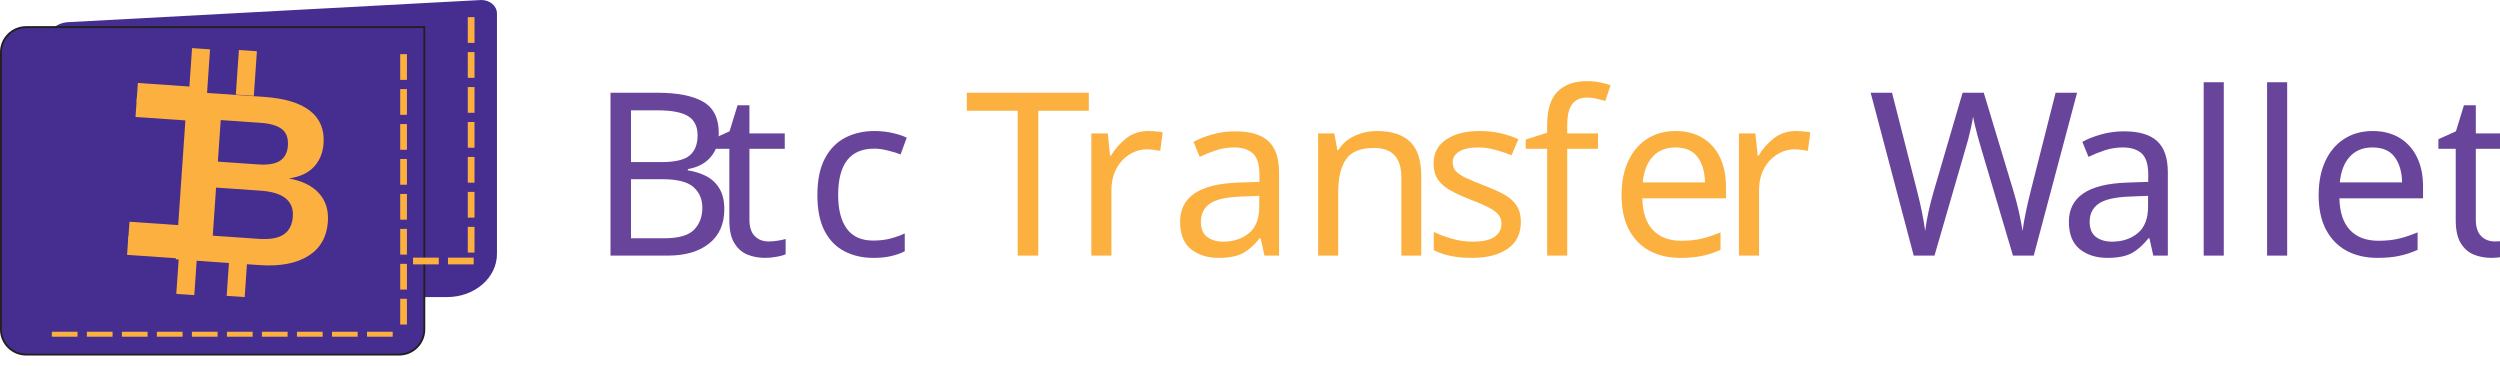
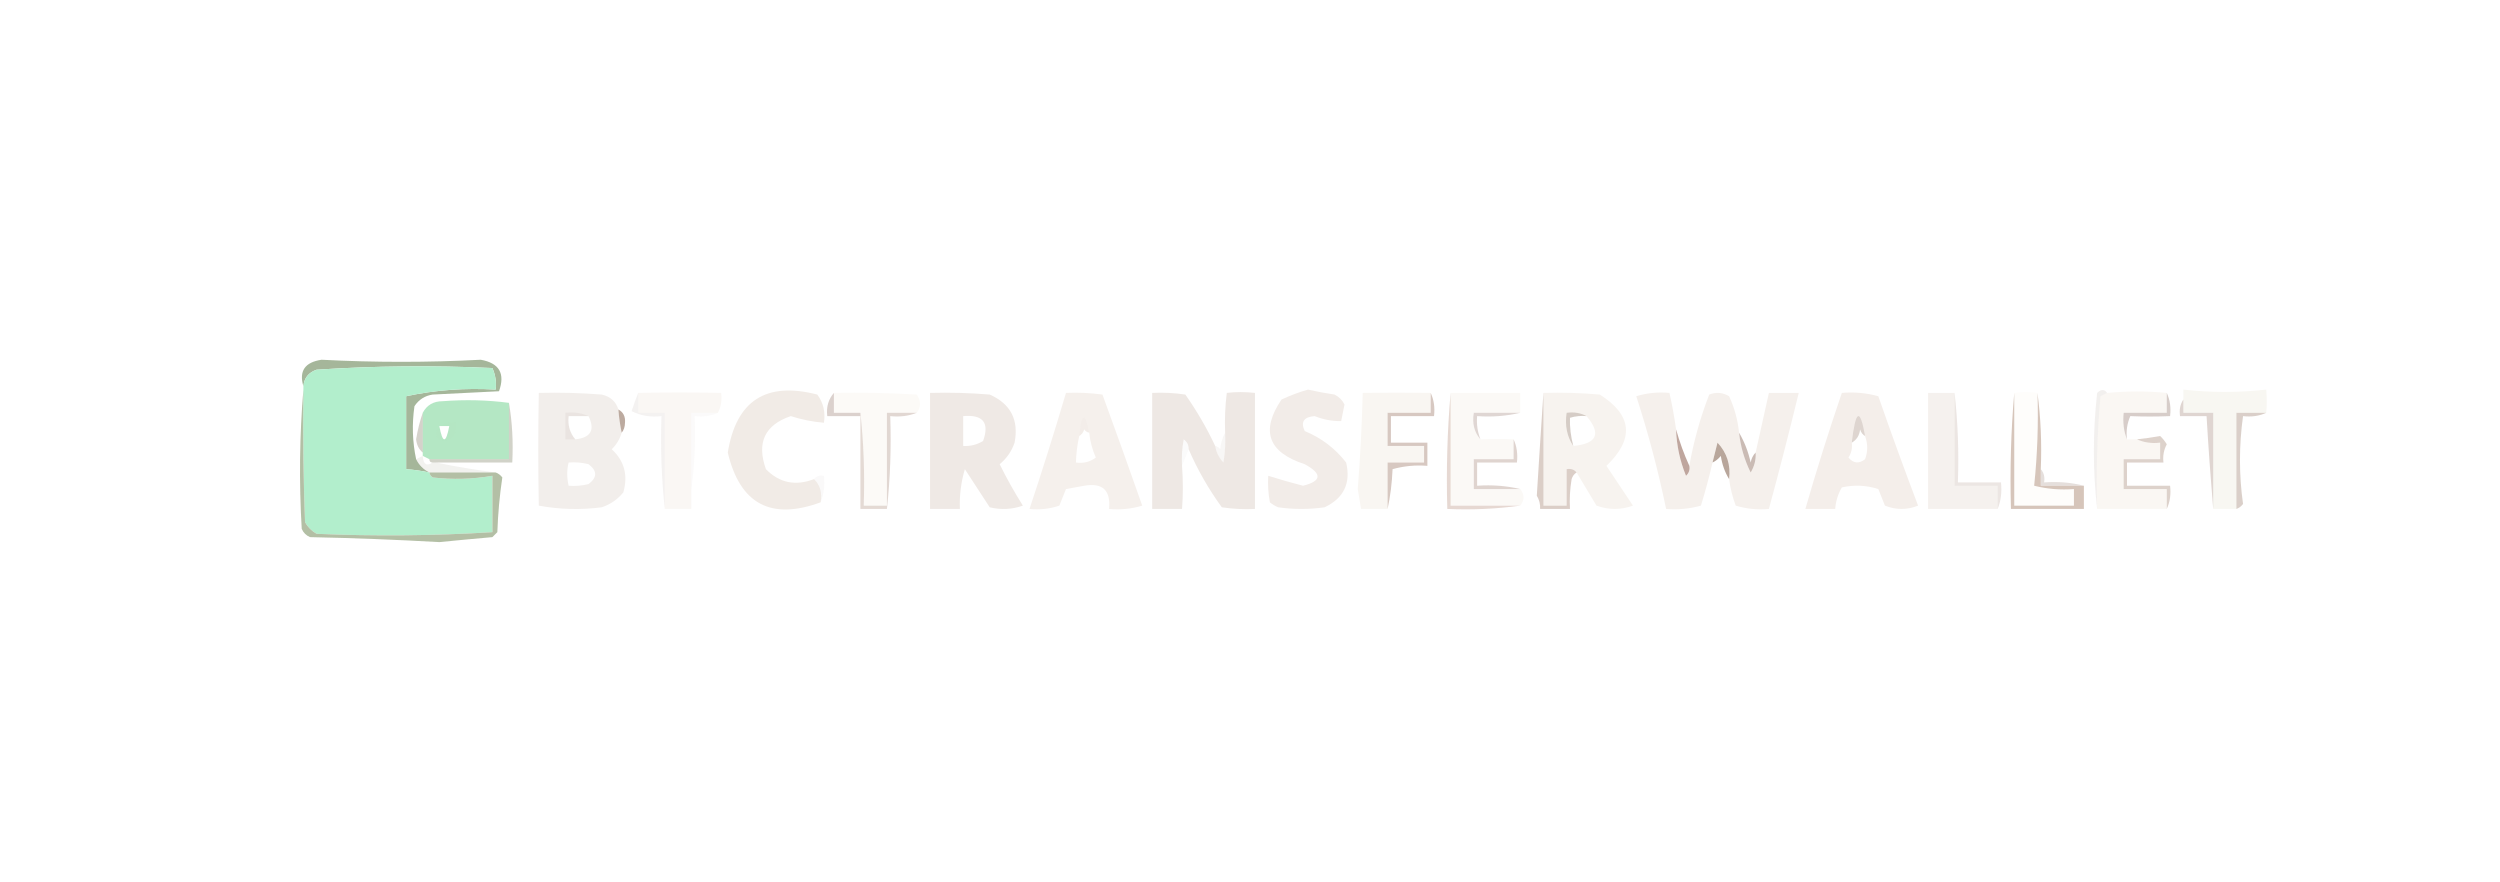
- <svg xmlns="http://www.w3.org/2000/svg" id="Layer_2" data-name="Layer 2" viewBox="0 0 394.75 57.76">
-   <defs>
-     <style>
-       .cls-1 {
-         letter-spacing: .02em;
-       }
- 
-       .cls-1, .cls-2, .cls-3, .cls-4, .cls-5, .cls-6, .cls-7, .cls-8, .cls-9, .cls-10, .cls-11, .cls-12, .cls-13, .cls-14, .cls-15, .cls-16, .cls-17 {
-         isolation: isolate;
-       }
- 
-       .cls-1, .cls-2, .cls-3, .cls-4, .cls-7, .cls-8, .cls-9, .cls-10, .cls-11, .cls-13, .cls-14, .cls-15, .cls-16 {
-         font-family: MarkerFelt-Wide, 'Marker Felt';
-         font-size: 36.02px;
-       }
- 
-       .cls-1, .cls-2, .cls-4, .cls-7, .cls-8, .cls-11, .cls-15 {
-         fill: #69449b;
-       }
- 
-       .cls-2, .cls-16 {
-         letter-spacing: .04em;
-       }
- 
-       .cls-3, .cls-5, .cls-6, .cls-18, .cls-9, .cls-10, .cls-13, .cls-14, .cls-16, .cls-17 {
-         fill: #fbb040;
-       }
- 
-       .cls-5 {
-         font-size: 11.89px;
-       }
- 
-       .cls-5, .cls-6 {
-         font-family: ArialNarrow, 'Arial Narrow';
-       }
- 
-       .cls-6 {
-         font-size: 8.58px;
-       }
- 
-       .cls-7 {
-         letter-spacing: .05em;
-       }
- 
-       .cls-19 {
-         stroke: #231f20;
-         stroke-miterlimit: 10;
-         stroke-width: .3px;
-       }
- 
-       .cls-19, .cls-20 {
-         fill: #452e90;
-       }
- 
-       .cls-8 {
-         letter-spacing: -.02em;
-       }
- 
-       .cls-9 {
-         letter-spacing: -.1em;
-       }
- 
-       .cls-10 {
-         letter-spacing: .06em;
-       }
- 
-       .cls-11 {
-         letter-spacing: -.05em;
-       }
- 
-       .cls-13 {
-         letter-spacing: .03em;
-       }
- 
-       .cls-14, .cls-15 {
-         letter-spacing: .03em;
-       }
- 
-       .cls-17 {
-         font-family: Arial-BoldMT, Arial;
-         font-size: 38.6px;
-         font-weight: 700;
-       }
-     </style>
-   </defs>
-   <g id="Layer_2-2" data-name="Layer 2">
-     <g>
-       <g>
-         <path class="cls-20" d="m70.58,46.91H16.64c-2.4,0-4.35-1.68-4.35-3.76L7.45,6.91c-.23-1.74,1.27-3.3,3.3-3.41L76.01,0c1.36,0,2.46.96,2.46,2.13v37.97c0,3.77-3.53,6.81-7.89,6.81Z" />
-         <path class="cls-19" d="m12.05,4.28h54.95v47.73c0,2.2-1.78,3.98-3.98,3.98H4.13c-2.2,0-3.98-1.78-3.98-3.98V8.26c0-2.2,1.78-3.98,3.98-3.98h7.92Z" />
-         <g class="cls-12">
-           <text class="cls-5" transform="translate(67.02 51.96) rotate(-90) scale(1.7 1)">
-             <tspan x="0" y="0">--------</tspan>
-           </text>
-         </g>
-         <g class="cls-12">
-           <text class="cls-5" transform="translate(64.5 44.51) scale(1.7 1)">
-             <tspan x="0" y="0">--</tspan>
-           </text>
-         </g>
-         <g class="cls-12">
-           <text class="cls-5" transform="translate(77.69 40.6) rotate(-90) scale(1.7 1)">
-             <tspan x="0" y="0">-------</tspan>
-           </text>
-         </g>
-         <g class="cls-12">
-           <text class="cls-6" transform="translate(7.45 50.4) scale(2.36 -1)">
-             <tspan x="0" y="0">----------</tspan>
-           </text>
-         </g>
-         <g>
-           <g class="cls-12">
-             <text class="cls-17" transform="translate(25.19 40.77) rotate(3.94)">
-               <tspan x="0" y="0">B</tspan>
-             </text>
-           </g>
-           <rect class="cls-18" x="24.32" y="10.73" width="2.94" height="8.25" transform="translate(9.19 39.56) rotate(-86.06)" />
-           <rect class="cls-18" x="24.15" y="13.16" width="2.94" height="8.25" transform="translate(6.61 41.66) rotate(-86.06)" />
-           <rect class="cls-18" x="22.82" y="34.94" width="2.94" height="8.25" transform="translate(-16.36 60.61) rotate(-86.06)" />
-           <rect class="cls-18" x="22.99" y="32.64" width="2.94" height="8.25" transform="translate(-13.9 58.64) rotate(-86.06)" />
-           <rect class="cls-18" x="35.38" y="10.09" width="7.06" height="2.85" transform="translate(24.74 49.54) rotate(-86.06)" />
-           <rect class="cls-18" x="27.98" y="9.79" width="7.06" height="2.85" transform="translate(18.15 41.88) rotate(-86.06)" />
-           <rect class="cls-18" x="33.92" y="41.87" width="7.06" height="2.85" transform="translate(-8.31 77.68) rotate(-86.06)" />
-           <rect class="cls-18" x="25.97" y="41.56" width="7.06" height="2.85" transform="translate(-15.41 69.46) rotate(-86.06)" />
-         </g>
-       </g>
-       <g class="cls-12">
-         <text class="cls-8" transform="translate(92.9 40.36)">
-           <tspan x="0" y="0">B</tspan>
-         </text>
-         <text class="cls-1" transform="translate(111.85 40.36)">
-           <tspan x="0" y="0">t</tspan>
-         </text>
-         <text class="cls-4" transform="translate(127.08 40.36)">
-           <tspan x="0" y="0">c </tspan>
-         </text>
-         <text class="cls-9" transform="translate(152.3 40.36)">
-           <tspan x="0" y="0">T</tspan>
-         </text>
-         <text class="cls-14" transform="translate(169.26 40.36)">
-           <tspan x="0" y="0">r</tspan>
-         </text>
-         <text class="cls-10" transform="translate(184.68 40.36)">
-           <tspan x="0" y="0">a</tspan>
-         </text>
-         <text class="cls-16" transform="translate(205.07 40.36)">
-           <tspan x="0" y="0">n</tspan>
-         </text>
-         <text class="cls-13" transform="translate(224.52 40.36)">
-           <tspan x="0" y="0">s</tspan>
-         </text>
-         <text class="cls-3" transform="translate(240.37 40.36)">
-           <tspan x="0" y="0">f</tspan>
-         </text>
-         <text class="cls-16" transform="translate(254.06 40.36)">
-           <tspan x="0" y="0">e</tspan>
-         </text>
-         <text class="cls-3" transform="translate(271.52 40.36)">
-           <tspan x="0" y="0">r </tspan>
-         </text>
-         <text class="cls-11" transform="translate(294.94 40.36)">
-           <tspan x="0" y="0">W</tspan>
-         </text>
-         <text class="cls-2" transform="translate(325.02 40.36)">
-           <tspan x="0" y="0">a</tspan>
-         </text>
-         <text class="cls-7" transform="translate(344.9 40.36)">
-           <tspan x="0" y="0">l</tspan>
-         </text>
-         <text class="cls-15" transform="translate(354.91 40.36)">
-           <tspan x="0" y="0">l</tspan>
-         </text>
-         <text class="cls-4" transform="translate(364.13 40.36)">
-           <tspan x="0" y="0">et</tspan>
-         </text>
-       </g>
-     </g>
+ <svg xmlns="http://www.w3.org/2000/svg" version="1.1" width="754px" height="266px" style="shape-rendering:geometricPrecision; text-rendering:geometricPrecision; image-rendering:optimizeQuality; fill-rule:evenodd; clip-rule:evenodd">
+   <g>
+     <path style="opacity:1" fill="#a5b69a" d="M 125.5,138.5 C 126.37,140.274 127.703,141.607 129.5,142.5C 127.194,142.007 124.861,141.674 122.5,141.5C 122.5,134.167 122.5,126.833 122.5,119.5C 131.287,117.621 140.287,116.955 149.5,117.5C 149.756,115.208 149.423,113.041 148.5,111C 130.824,110.167 113.157,110.334 95.5,111.5C 93.06,112.336 91.727,114.003 91.5,116.5C 90.127,111.898 91.96,109.232 97,108.5C 113.034,109.339 129.034,109.339 145,108.5C 150.581,109.495 152.414,112.661 150.5,118C 143.833,118.333 137.167,118.667 130.5,119C 128.152,119.346 126.319,120.513 125,122.5C 124.219,127.917 124.385,133.25 125.5,138.5 Z" />
+   </g>
+   <g>
+     <path style="opacity:1" fill="#b2eecc" d="M 129.5,142.5 C 129.611,143.117 129.944,143.617 130.5,144C 136.537,144.697 142.537,144.53 148.5,143.5C 148.5,149.167 148.5,154.833 148.5,160.5C 130.854,161.597 113.187,161.763 95.5,161C 94,160.167 92.833,159 92,157.5C 91.5,144.171 91.333,130.837 91.5,117.5C 91.5,117.167 91.5,116.833 91.5,116.5C 91.727,114.003 93.06,112.336 95.5,111.5C 113.157,110.334 130.824,110.167 148.5,111C 149.423,113.041 149.756,115.208 149.5,117.5C 140.287,116.955 131.287,117.621 122.5,119.5C 122.5,126.833 122.5,134.167 122.5,141.5C 124.861,141.674 127.194,142.007 129.5,142.5 Z" />
+   </g>
+   <g>
+     <path style="opacity:1" fill="#f2eeeb" d="M 186.5,123.5 C 186.674,125.861 187.007,128.194 187.5,130.5C 186.952,132.394 185.952,134.06 184.5,135.5C 188.294,138.984 189.461,143.317 188,148.5C 186.269,150.617 184.102,152.117 181.5,153C 175.141,153.831 168.807,153.664 162.5,152.5C 162.288,141.196 162.288,129.863 162.5,118.5C 168.842,118.334 175.175,118.5 181.5,119C 184.115,119.612 185.781,121.112 186.5,123.5 Z M 177.5,125.5 C 179.529,129.685 178.195,132.019 173.5,132.5C 171.852,130.544 171.185,128.211 171.5,125.5C 173.5,125.5 175.5,125.5 177.5,125.5 Z M 171.5,139.5 C 173.527,139.338 175.527,139.505 177.5,140C 180.167,142 180.167,144 177.5,146C 175.527,146.495 173.527,146.662 171.5,146.5C 170.933,144.031 170.933,141.698 171.5,139.5 Z" />
+   </g>
+   <g>
+     <path style="opacity:1" fill="#faf7f4" d="M 216.5,124.5 C 213.833,124.5 211.167,124.5 208.5,124.5C 208.5,132.167 208.5,139.833 208.5,147.5C 208.5,149.5 208.5,151.5 208.5,153.5C 205.833,153.5 203.167,153.5 200.5,153.5C 200.5,143.833 200.5,134.167 200.5,124.5C 197.833,124.5 195.167,124.5 192.5,124.5C 192.5,122.5 192.5,120.5 192.5,118.5C 200.721,118.322 209.055,118.322 217.5,118.5C 217.795,120.735 217.461,122.735 216.5,124.5 Z" />
+   </g>
+   <g>
+     <path style="opacity:1" fill="#fcfaf7" d="M 251.5,118.5 C 259.84,118.334 268.173,118.5 276.5,119C 277.807,120.943 277.807,122.777 276.5,124.5C 273.5,124.5 270.5,124.5 267.5,124.5C 267.5,133.833 267.5,143.167 267.5,152.5C 265.167,152.5 262.833,152.5 260.5,152.5C 260.827,142.985 260.494,133.652 259.5,124.5C 256.833,124.5 254.167,124.5 251.5,124.5C 251.5,122.5 251.5,120.5 251.5,118.5 Z" />
+   </g>
+   <g>
+     <path style="opacity:1" fill="#efe9e5" d="M 280.5,118.5 C 286.509,118.334 292.509,118.501 298.5,119C 304.823,121.811 307.323,126.645 306,133.5C 305.117,136.102 303.617,138.269 301.5,140C 303.6,144.274 305.933,148.441 308.5,152.5C 305.216,153.657 301.882,153.824 298.5,153C 296,149.167 293.5,145.333 291,141.5C 289.844,145.418 289.344,149.418 289.5,153.5C 286.5,153.5 283.5,153.5 280.5,153.5C 280.5,141.833 280.5,130.167 280.5,118.5 Z M 290.5,125.5 C 296.487,124.977 298.487,127.477 296.5,133C 294.655,134.128 292.655,134.628 290.5,134.5C 290.5,131.5 290.5,128.5 290.5,125.5 Z" />
+   </g>
+   <g>
+     <path style="opacity:1" fill="#f2ece8" d="M 394.5,117.5 C 397.127,118.105 399.793,118.605 402.5,119C 403.833,119.667 404.833,120.667 405.5,122C 405.167,123.667 404.833,125.333 404.5,127C 401.798,127.053 399.131,126.553 396.5,125.5C 393.221,125.747 392.221,127.247 393.5,130C 398.553,132.098 402.72,135.265 406,139.5C 407.463,145.74 405.297,150.24 399.5,153C 394.833,153.667 390.167,153.667 385.5,153C 384.584,152.626 383.75,152.126 383,151.5C 382.503,148.854 382.336,146.187 382.5,143.5C 385.944,144.591 389.444,145.591 393,146.5C 398.655,145.074 398.822,142.907 393.5,140C 382.451,136.43 380.118,129.93 386.5,120.5C 389.194,119.246 391.861,118.246 394.5,117.5 Z" />
+   </g>
+   <g>
+     <path style="opacity:1" fill="#f9f6f2" d="M 431.5,118.5 C 431.5,120.5 431.5,122.5 431.5,124.5C 427.167,124.5 422.833,124.5 418.5,124.5C 418.5,127.833 418.5,131.167 418.5,134.5C 422.167,134.5 425.833,134.5 429.5,134.5C 429.5,136.167 429.5,137.833 429.5,139.5C 425.833,139.5 422.167,139.5 418.5,139.5C 418.5,144.167 418.5,148.833 418.5,153.5C 415.833,153.5 413.167,153.5 410.5,153.5C 410.173,151.512 409.84,149.512 409.5,147.5C 410.256,137.853 410.756,128.186 411,118.5C 417.682,118.391 424.516,118.391 431.5,118.5 Z" />
+   </g>
+   <g>
+     <path style="opacity:1" fill="#fbf9f6" d="M 437.5,118.5 C 444.5,118.5 451.5,118.5 458.5,118.5C 458.5,120.5 458.5,122.5 458.5,124.5C 453.833,124.5 449.167,124.5 444.5,124.5C 443.964,127.698 444.631,130.365 446.5,132.5C 450.143,132.357 453.477,132.357 456.5,132.5C 456.5,134.5 456.5,136.5 456.5,138.5C 452.5,138.5 448.5,138.5 444.5,138.5C 444.5,141.5 444.5,144.5 444.5,147.5C 449.167,147.5 453.833,147.5 458.5,147.5C 459.833,149.167 459.833,150.833 458.5,152.5C 451.5,152.5 444.5,152.5 437.5,152.5C 437.5,141.167 437.5,129.833 437.5,118.5 Z" />
+   </g>
+   <g>
+     <path style="opacity:1" fill="#faf7f3" d="M 653.5,118.5 C 653.5,120.5 653.5,122.5 653.5,124.5C 649.167,124.5 644.833,124.5 640.5,124.5C 640.194,127.385 640.527,130.052 641.5,132.5C 642.5,132.5 643.5,132.5 644.5,132.5C 646.607,133.468 648.941,133.802 651.5,133.5C 651.5,135.167 651.5,136.833 651.5,138.5C 647.833,138.5 644.167,138.5 640.5,138.5C 640.5,141.5 640.5,144.5 640.5,147.5C 644.833,147.5 649.167,147.5 653.5,147.5C 653.5,149.5 653.5,151.5 653.5,153.5C 646.5,153.5 639.5,153.5 632.5,153.5C 632.168,142.147 632.501,130.814 633.5,119.5C 634.183,119.137 634.85,118.804 635.5,118.5C 641.682,117.93 647.682,117.93 653.5,118.5 Z" />
+   </g>
+   <g>
+     <path style="opacity:1" fill="#f8f7f2" d="M 683.5,124.5 C 680.5,124.5 677.5,124.5 674.5,124.5C 674.5,134.167 674.5,143.833 674.5,153.5C 672.167,153.5 669.833,153.5 667.5,153.5C 667.5,143.833 667.5,134.167 667.5,124.5C 664.5,124.5 661.5,124.5 658.5,124.5C 658.5,123.167 658.5,121.833 658.5,120.5C 658.5,119.5 658.5,118.5 658.5,117.5C 666.807,118.449 675.14,118.449 683.5,117.5C 683.715,120.144 683.715,122.477 683.5,124.5 Z" />
+   </g>
+   <g>
+     <path style="opacity:1" fill="#eee8e4" d="M 358.5,135.5 C 358.539,134.244 358.039,133.244 357,132.5C 356.503,135.146 356.336,137.813 356.5,140.5C 356.833,144.999 356.833,149.332 356.5,153.5C 353.5,153.5 350.5,153.5 347.5,153.5C 347.5,141.833 347.5,130.167 347.5,118.5C 350.85,118.335 354.183,118.502 357.5,119C 360.972,123.942 363.972,129.108 366.5,134.5C 366.795,136.423 367.628,138.09 369,139.5C 369.498,136.518 369.665,133.518 369.5,130.5C 369.334,126.486 369.501,122.486 370,118.5C 372.685,118.173 375.518,118.173 378.5,118.5C 378.5,130.167 378.5,141.833 378.5,153.5C 375.15,153.665 371.817,153.498 368.5,153C 364.511,147.519 361.178,141.685 358.5,135.5 Z" />
+   </g>
+   <g>
+     <path style="opacity:1" fill="#f5f1ee" d="M 589.5,118.5 C 589.5,127.833 589.5,137.167 589.5,146.5C 593.833,146.5 598.167,146.5 602.5,146.5C 602.5,148.833 602.5,151.167 602.5,153.5C 595.5,153.5 588.5,153.5 581.5,153.5C 581.5,141.833 581.5,130.167 581.5,118.5C 584.167,118.5 586.833,118.5 589.5,118.5 Z" />
+   </g>
+   <g>
+     <path style="opacity:1" fill="#fefdfb" d="M 614.5,118.5 C 614.807,127.887 614.473,137.22 613.5,146.5C 617.445,147.491 621.445,147.824 625.5,147.5C 625.5,149.167 625.5,150.833 625.5,152.5C 619.5,152.5 613.5,152.5 607.5,152.5C 607.5,141.167 607.5,129.833 607.5,118.5C 609.626,118.15 611.959,118.15 614.5,118.5 Z" />
+   </g>
+   <g>
+     <path style="opacity:1" fill="#f5f0ec" d="M 505.5,129.5 C 505.667,134.336 506.667,139.003 508.5,143.5C 509.386,142.675 509.719,141.675 509.5,140.5C 510.802,133.125 512.802,125.958 515.5,119C 517.579,118.192 519.579,118.359 521.5,119.5C 523.117,123.014 524.117,126.681 524.5,130.5C 524.953,134.693 526.119,138.693 528,142.5C 529.128,140.655 529.628,138.655 529.5,136.5C 530.826,130.526 532.159,124.526 533.5,118.5C 536.5,118.5 539.5,118.5 542.5,118.5C 539.656,130.209 536.656,141.876 533.5,153.5C 530.102,153.82 526.768,153.487 523.5,152.5C 522.518,149.904 521.851,147.238 521.5,144.5C 522.022,140.244 520.856,136.577 518,133.5C 517.495,135.518 516.995,137.518 516.5,139.5C 515.498,143.84 514.331,148.174 513,152.5C 509.606,153.456 506.106,153.789 502.5,153.5C 500.128,142.013 497.128,130.68 493.5,119.5C 496.768,118.513 500.102,118.18 503.5,118.5C 504.326,122.136 504.992,125.803 505.5,129.5 Z" />
+   </g>
+   <g>
+     <path style="opacity:1" fill="#b4e7c4" d="M 153.5,121.5 C 153.5,127.167 153.5,132.833 153.5,138.5C 145.5,138.5 137.5,138.5 129.5,138.5C 128.833,138.167 128.167,137.833 127.5,137.5C 127.5,137.167 127.5,136.833 127.5,136.5C 127.5,132.5 127.5,128.5 127.5,124.5C 128.736,122.172 130.736,121.006 133.5,121C 140.372,120.476 147.039,120.642 153.5,121.5 Z M 132.5,128.5 C 133.5,128.5 134.5,128.5 135.5,128.5C 134.5,133.833 133.5,133.833 132.5,128.5 Z" />
+   </g>
+   <g>
+     <path style="opacity:1" fill="#f5f0ec" d="M 321.5,118.5 C 325.182,118.335 328.848,118.501 332.5,119C 336.58,130.165 340.58,141.332 344.5,152.5C 341.232,153.487 337.898,153.82 334.5,153.5C 335.022,147.859 332.522,145.526 327,146.5C 325.167,146.833 323.333,147.167 321.5,147.5C 320.833,149.167 320.167,150.833 319.5,152.5C 316.572,153.484 313.572,153.817 310.5,153.5C 314.365,141.905 318.031,130.239 321.5,118.5 Z M 328.5,130.5 C 328.779,133.118 329.446,135.618 330.5,138C 328.75,139.319 326.75,139.819 324.5,139.5C 324.575,136.794 324.908,134.127 325.5,131.5C 326.222,131.082 326.722,130.416 327,129.5C 327.383,130.056 327.883,130.389 328.5,130.5 Z" />
+   </g>
+   <g>
+     <path style="opacity:1" fill="#f4eeea" d="M 555.5,118.5 C 559.226,118.177 562.893,118.511 566.5,119.5C 570.35,130.573 574.35,141.573 578.5,152.5C 575.167,153.833 571.833,153.833 568.5,152.5C 567.833,150.833 567.167,149.167 566.5,147.5C 562.878,146.341 559.211,146.175 555.5,147C 554.331,149.007 553.665,151.173 553.5,153.5C 550.5,153.5 547.5,153.5 544.5,153.5C 547.879,141.742 551.546,130.075 555.5,118.5 Z M 562.5,131.5 C 563.363,133.895 563.363,136.229 562.5,138.5C 560.657,139.939 558.99,139.772 557.5,138C 558.38,136.644 558.714,135.144 558.5,133.5C 559.966,132.653 560.8,131.32 561,129.5C 561.278,130.416 561.778,131.082 562.5,131.5 Z" />
+   </g>
+   <g>
+     <path style="opacity:1" fill="#f1ebe6" d="M 245.5,144.5 C 247.344,146.279 248.01,148.612 247.5,151.5C 232.508,157.004 223.174,152.004 219.5,136.5C 222.014,120.836 231.014,115.003 246.5,119C 248.321,121.456 248.988,124.289 248.5,127.5C 245.09,127.218 241.757,126.551 238.5,125.5C 230.647,128.175 228.147,133.508 231,141.5C 235.056,145.646 239.89,146.646 245.5,144.5 Z" />
+   </g>
+   <g>
+     <path style="opacity:0.359" fill="#9b7e74" d="M 251.5,118.5 C 251.5,120.5 251.5,122.5 251.5,124.5C 254.167,124.5 256.833,124.5 259.5,124.5C 259.5,124.833 259.5,125.167 259.5,125.5C 256.167,125.5 252.833,125.5 249.5,125.5C 249.171,122.772 249.837,120.438 251.5,118.5 Z" />
+   </g>
+   <g>
+     <path style="opacity:0.614" fill="#d7c0b6" d="M 437.5,118.5 C 437.5,129.833 437.5,141.167 437.5,152.5C 444.5,152.5 451.5,152.5 458.5,152.5C 451.352,153.492 444.019,153.825 436.5,153.5C 436.172,141.655 436.505,129.988 437.5,118.5 Z" />
+   </g>
+   <g>
+     <path style="opacity:0.354" fill="#a58c82" d="M 458.5,124.5 C 454.366,125.485 450.032,125.818 445.5,125.5C 445.298,127.95 445.631,130.283 446.5,132.5C 444.631,130.365 443.964,127.698 444.5,124.5C 449.167,124.5 453.833,124.5 458.5,124.5 Z" />
+   </g>
+   <g>
+     <path style="opacity:0.378" fill="#957b6f" d="M 653.5,118.5 C 654.468,120.607 654.802,122.941 654.5,125.5C 650.318,125.67 646.318,125.67 642.5,125.5C 641.526,127.743 641.192,130.076 641.5,132.5C 640.527,130.052 640.194,127.385 640.5,124.5C 644.833,124.5 649.167,124.5 653.5,124.5C 653.5,122.5 653.5,120.5 653.5,118.5 Z" />
+   </g>
+   <g>
+     <path style="opacity:0.871" fill="#b29d91" d="M 186.5,123.5 C 187.993,124.312 188.66,125.645 188.5,127.5C 188.48,128.726 188.147,129.726 187.5,130.5C 187.007,128.194 186.674,125.861 186.5,123.5 Z" />
+   </g>
+   <g>
+     <path style="opacity:0.02" fill="#88745b" d="M 328.5,130.5 C 327.883,130.389 327.383,130.056 327,129.5C 326.722,130.416 326.222,131.082 325.5,131.5C 326.221,124.435 327.221,124.102 328.5,130.5 Z" />
+   </g>
+   <g>
+     <path style="opacity:0.491" fill="#b49e90" d="M 683.5,124.5 C 681.393,125.468 679.059,125.802 676.5,125.5C 675.268,134.383 675.268,143.217 676.5,152C 675.956,152.717 675.289,153.217 674.5,153.5C 674.5,143.833 674.5,134.167 674.5,124.5C 677.5,124.5 680.5,124.5 683.5,124.5 Z" />
+   </g>
+   <g>
+     <path style="opacity:0.071" fill="#866a5e" d="M 177.5,125.5 C 175.5,125.5 173.5,125.5 171.5,125.5C 171.185,128.211 171.852,130.544 173.5,132.5C 172.5,132.5 171.5,132.5 170.5,132.5C 170.5,129.833 170.5,127.167 170.5,124.5C 173.059,124.198 175.393,124.532 177.5,125.5 Z" />
+   </g>
+   <g>
+     <path style="opacity:0.035" fill="#7a5f54" d="M 216.5,124.5 C 214.393,125.468 212.059,125.802 209.5,125.5C 209.825,133.019 209.492,140.352 208.5,147.5C 208.5,139.833 208.5,132.167 208.5,124.5C 211.167,124.5 213.833,124.5 216.5,124.5 Z" />
+   </g>
+   <g>
+     <path style="opacity:0.008" fill="#889176" d="M 132.5,128.5 C 133.919,127.549 135.585,127.216 137.5,127.5C 137.859,131.987 136.026,133.654 132,132.5C 131.235,130.934 131.402,129.601 132.5,128.5 Z M 132.5,128.5 C 133.5,133.833 134.5,133.833 135.5,128.5C 134.5,128.5 133.5,128.5 132.5,128.5 Z" />
+   </g>
+   <g>
+     <path style="opacity:0.589" fill="#d1c0b6" d="M 259.5,124.5 C 260.494,133.652 260.827,142.985 260.5,152.5C 262.833,152.5 265.167,152.5 267.5,152.5C 267.5,152.833 267.5,153.167 267.5,153.5C 264.833,153.5 262.167,153.5 259.5,153.5C 259.5,144.167 259.5,134.833 259.5,125.5C 259.5,125.167 259.5,124.833 259.5,124.5 Z" />
+   </g>
+   <g>
+     <path style="opacity:0.227" fill="#8f7f77" d="M 562.5,131.5 C 561.778,131.082 561.278,130.416 561,129.5C 560.8,131.32 559.966,132.653 558.5,133.5C 559.656,123.548 560.989,122.881 562.5,131.5 Z" />
+   </g>
+   <g>
+     <path style="opacity:0.28" fill="#675d44" d="M 127.5,124.5 C 127.5,128.5 127.5,132.5 127.5,136.5C 126.335,135.504 125.668,134.171 125.5,132.5C 125.964,129.651 126.631,126.984 127.5,124.5 Z" />
+   </g>
+   <g>
+     <path style="opacity:0.102" fill="#84695c" d="M 635.5,118.5 C 634.85,118.804 634.183,119.137 633.5,119.5C 632.501,130.814 632.168,142.147 632.5,153.5C 631.176,141.993 631.176,130.327 632.5,118.5C 633.687,117.347 634.687,117.347 635.5,118.5 Z" />
+   </g>
+   <g>
+     <path style="opacity:0.027" fill="#69504b" d="M 358.5,135.5 C 357.833,137.167 357.167,138.833 356.5,140.5C 356.336,137.813 356.503,135.146 357,132.5C 358.039,133.244 358.539,134.244 358.5,135.5 Z" />
+   </g>
+   <g>
+     <path style="opacity:0.867" fill="#b5988f" d="M 505.5,129.5 C 506.546,133.261 507.879,136.927 509.5,140.5C 509.719,141.675 509.386,142.675 508.5,143.5C 506.667,139.003 505.667,134.336 505.5,129.5 Z" />
+   </g>
+   <g>
+     <path style="opacity:0.051" fill="#7b5a46" d="M 369.5,130.5 C 369.665,133.518 369.498,136.518 369,139.5C 367.628,138.09 366.795,136.423 366.5,134.5C 367.117,134.611 367.617,134.944 368,135.5C 368.198,133.618 368.698,131.952 369.5,130.5 Z" />
+   </g>
+   <g>
+     <path style="opacity:1" fill="#f7f3ef" d="M 465.5,118.5 C 471.176,118.334 476.843,118.501 482.5,119C 492.312,125.205 492.979,132.371 484.5,140.5C 487.167,144.5 489.833,148.5 492.5,152.5C 488.833,153.833 485.167,153.833 481.5,152.5C 479.489,149.139 477.489,145.806 475.5,142.5C 474.791,141.596 473.791,141.263 472.5,141.5C 472.5,145.167 472.5,148.833 472.5,152.5C 470.167,152.5 467.833,152.5 465.5,152.5C 465.5,141.167 465.5,129.833 465.5,118.5 Z M 478.5,125.5 C 483.012,130.82 481.679,133.82 474.5,134.5C 473.738,131.623 473.404,128.79 473.5,126C 475.134,125.506 476.801,125.34 478.5,125.5 Z" />
+   </g>
+   <g>
+     <path style="opacity:0.365" fill="#99897e" d="M 478.5,125.5 C 476.801,125.34 475.134,125.506 473.5,126C 473.404,128.79 473.738,131.623 474.5,134.5C 472.598,131.663 471.931,128.329 472.5,124.5C 474.735,124.205 476.735,124.539 478.5,125.5 Z" />
+   </g>
+   <g>
+     <path style="opacity:0.354" fill="#a5887c" d="M 658.5,120.5 C 658.5,121.833 658.5,123.167 658.5,124.5C 661.5,124.5 664.5,124.5 667.5,124.5C 667.5,134.167 667.5,143.833 667.5,153.5C 666.724,144.318 666.058,134.985 665.5,125.5C 662.833,125.5 660.167,125.5 657.5,125.5C 657.216,123.585 657.549,121.919 658.5,120.5 Z" />
+   </g>
+   <g>
+     <path style="opacity:1" fill="#b8a69b" d="M 521.5,144.5 C 520.224,142.438 519.39,140.104 519,137.5C 518.292,138.381 517.458,139.047 516.5,139.5C 516.995,137.518 517.495,135.518 518,133.5C 520.856,136.577 522.022,140.244 521.5,144.5 Z" />
+   </g>
+   <g>
+     <path style="opacity:0.375" fill="#85876c" d="M 153.5,121.5 C 154.49,127.31 154.823,133.31 154.5,139.5C 146.833,139.5 139.167,139.5 131.5,139.5C 131.167,139.5 130.833,139.5 130.5,139.5C 129.833,139.5 129.5,139.167 129.5,138.5C 137.5,138.5 145.5,138.5 153.5,138.5C 153.5,132.833 153.5,127.167 153.5,121.5 Z" />
+   </g>
+   <g>
+     <path style="opacity:0.464" fill="#baa198" d="M 456.5,132.5 C 457.468,134.607 457.802,136.941 457.5,139.5C 453.5,139.5 449.5,139.5 445.5,139.5C 445.5,141.833 445.5,144.167 445.5,146.5C 450.032,146.182 454.366,146.515 458.5,147.5C 453.833,147.5 449.167,147.5 444.5,147.5C 444.5,144.5 444.5,141.5 444.5,138.5C 448.5,138.5 452.5,138.5 456.5,138.5C 456.5,136.5 456.5,134.5 456.5,132.5 Z" />
+   </g>
+   <g>
+     <path style="opacity:0.483" fill="#b9a193" d="M 653.5,153.5 C 653.5,151.5 653.5,149.5 653.5,147.5C 649.167,147.5 644.833,147.5 640.5,147.5C 640.5,144.5 640.5,141.5 640.5,138.5C 644.167,138.5 647.833,138.5 651.5,138.5C 651.5,136.833 651.5,135.167 651.5,133.5C 648.941,133.802 646.607,133.468 644.5,132.5C 646.702,132.276 649.035,131.943 651.5,131.5C 652.287,132.242 652.953,133.075 653.5,134C 652.594,135.699 652.261,137.533 652.5,139.5C 648.833,139.5 645.167,139.5 641.5,139.5C 641.5,141.833 641.5,144.167 641.5,146.5C 645.833,146.5 650.167,146.5 654.5,146.5C 654.802,149.059 654.468,151.393 653.5,153.5 Z" />
+   </g>
+   <g>
+     <path style="opacity:0.094" fill="#8e7569" d="M 192.5,118.5 C 192.5,120.5 192.5,122.5 192.5,124.5C 195.167,124.5 197.833,124.5 200.5,124.5C 200.5,134.167 200.5,143.833 200.5,153.5C 199.506,144.348 199.173,135.015 199.5,125.5C 196.278,125.892 193.278,125.392 190.5,124C 191.109,122.052 191.776,120.218 192.5,118.5 Z" />
+   </g>
+   <g>
+     <path style="opacity:0.598" fill="#bca397" d="M 431.5,118.5 C 432.468,120.607 432.802,122.941 432.5,125.5C 428.167,125.5 423.833,125.5 419.5,125.5C 419.5,128.167 419.5,130.833 419.5,133.5C 423.167,133.5 426.833,133.5 430.5,133.5C 430.5,135.833 430.5,138.167 430.5,140.5C 426.894,140.211 423.394,140.544 420,141.5C 419.824,145.688 419.324,149.688 418.5,153.5C 418.5,148.833 418.5,144.167 418.5,139.5C 422.167,139.5 425.833,139.5 429.5,139.5C 429.5,137.833 429.5,136.167 429.5,134.5C 425.833,134.5 422.167,134.5 418.5,134.5C 418.5,131.167 418.5,127.833 418.5,124.5C 422.833,124.5 427.167,124.5 431.5,124.5C 431.5,122.5 431.5,120.5 431.5,118.5 Z" />
+   </g>
+   <g>
+     <path style="opacity:0.608" fill="#a78f84" d="M 524.5,130.5 C 526.108,133.21 527.275,136.21 528,139.5C 528.232,138.263 528.732,137.263 529.5,136.5C 529.628,138.655 529.128,140.655 528,142.5C 526.119,138.693 524.953,134.693 524.5,130.5 Z" />
+   </g>
+   <g>
+     <path style="opacity:0.361" fill="#ac8f81" d="M 276.5,124.5 C 274.052,125.473 271.385,125.806 268.5,125.5C 268.827,135.015 268.494,144.348 267.5,153.5C 267.5,153.167 267.5,152.833 267.5,152.5C 267.5,143.167 267.5,133.833 267.5,124.5C 270.5,124.5 273.5,124.5 276.5,124.5 Z" />
+   </g>
+   <g>
+     <path style="opacity:0.082" fill="#595336" d="M 127.5,137.5 C 127.668,140.051 128.668,140.718 130.5,139.5C 130.833,139.5 131.167,139.5 131.5,139.5C 137.466,140.739 143.466,141.739 149.5,142.5C 142.833,142.5 136.167,142.5 129.5,142.5C 127.703,141.607 126.37,140.274 125.5,138.5C 126.167,138.167 126.833,137.833 127.5,137.5 Z" />
+   </g>
+   <g>
+     <path style="opacity:0.592" fill="#c2aca1" d="M 465.5,118.5 C 465.5,129.833 465.5,141.167 465.5,152.5C 467.833,152.5 470.167,152.5 472.5,152.5C 472.5,148.833 472.5,145.167 472.5,141.5C 473.791,141.263 474.791,141.596 475.5,142.5C 474.778,142.918 474.278,143.584 474,144.5C 473.502,147.482 473.335,150.482 473.5,153.5C 470.5,153.5 467.5,153.5 464.5,153.5C 464.579,152.07 464.246,150.736 463.5,149.5C 464.145,139.038 464.811,128.705 465.5,118.5 Z" />
+   </g>
+   <g>
+     <path style="opacity:0.226" fill="#aa8e81" d="M 589.5,118.5 C 590.493,127.318 590.827,136.318 590.5,145.5C 594.833,145.5 599.167,145.5 603.5,145.5C 603.806,148.385 603.473,151.052 602.5,153.5C 602.5,151.167 602.5,148.833 602.5,146.5C 598.167,146.5 593.833,146.5 589.5,146.5C 589.5,137.167 589.5,127.833 589.5,118.5 Z" />
+   </g>
+   <g>
+     <path style="opacity:0.235" fill="#917569" d="M 615.5,141.5 C 616.434,142.568 616.768,143.901 616.5,145.5C 620.702,145.183 624.702,145.517 628.5,146.5C 624.167,146.5 619.833,146.5 615.5,146.5C 615.5,144.833 615.5,143.167 615.5,141.5 Z" />
+   </g>
+   <g>
+     <path style="opacity:0.039" fill="#72584e" d="M 245.5,144.5 C 246.209,143.596 247.209,143.263 248.5,143.5C 248.806,146.385 248.473,149.052 247.5,151.5C 248.01,148.612 247.344,146.279 245.5,144.5 Z" />
+   </g>
+   <g>
+     <path style="opacity:1" fill="#d6c5ba" d="M 607.5,118.5 C 607.5,129.833 607.5,141.167 607.5,152.5C 613.5,152.5 619.5,152.5 625.5,152.5C 625.5,150.833 625.5,149.167 625.5,147.5C 621.445,147.824 617.445,147.491 613.5,146.5C 614.473,137.22 614.807,127.887 614.5,118.5C 615.492,125.982 615.825,133.648 615.5,141.5C 615.5,143.167 615.5,144.833 615.5,146.5C 619.833,146.5 624.167,146.5 628.5,146.5C 628.5,148.833 628.5,151.167 628.5,153.5C 621.167,153.5 613.833,153.5 606.5,153.5C 606.172,141.655 606.505,129.988 607.5,118.5 Z" />
+   </g>
+   <g>
+     <path style="opacity:0.901" fill="#abb89b" d="M 91.5,117.5 C 91.333,130.837 91.5,144.171 92,157.5C 92.833,159 94,160.167 95.5,161C 113.187,161.763 130.854,161.597 148.5,160.5C 148.5,154.833 148.5,149.167 148.5,143.5C 142.537,144.53 136.537,144.697 130.5,144C 129.944,143.617 129.611,143.117 129.5,142.5C 136.167,142.5 142.833,142.5 149.5,142.5C 150.289,142.783 150.956,143.283 151.5,144C 150.691,149.417 150.191,154.917 150,160.5C 149.5,161 149,161.5 148.5,162C 143.164,162.47 137.83,162.97 132.5,163.5C 119.512,162.765 106.512,162.265 93.5,162C 92.333,161.5 91.5,160.667 91,159.5C 90.173,145.327 90.339,131.327 91.5,117.5 Z" />
  </g>
</svg>
